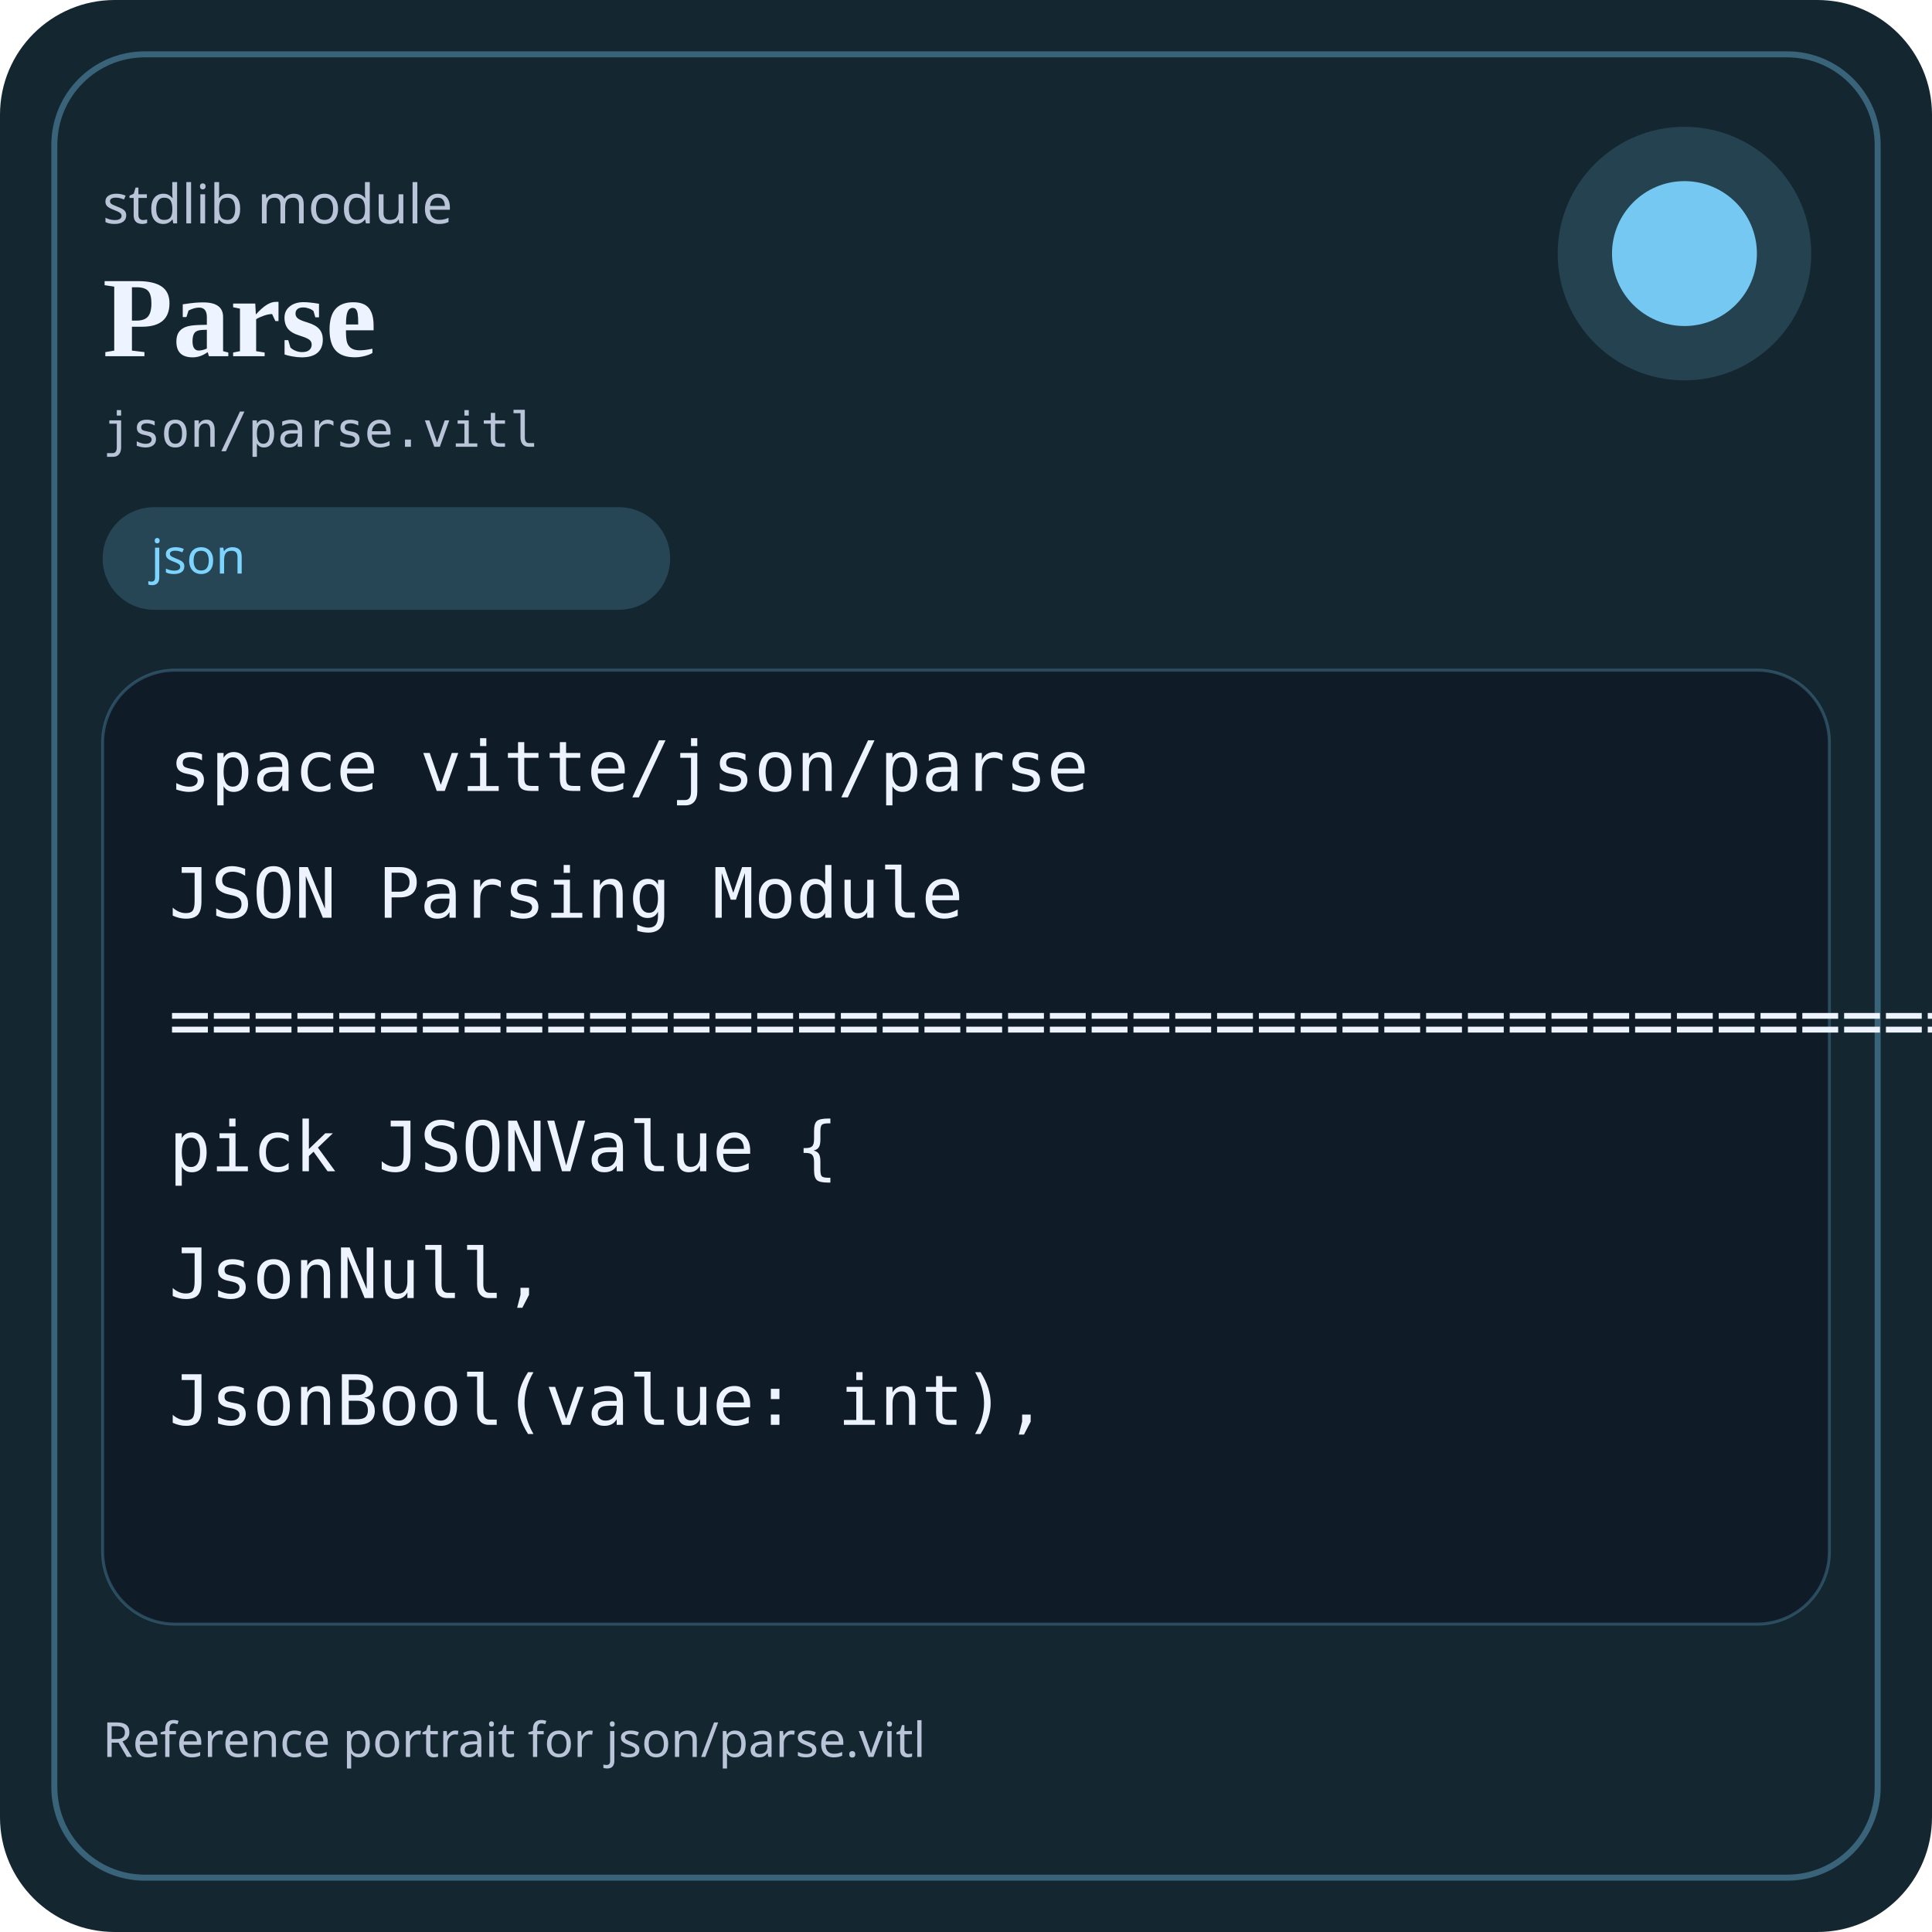
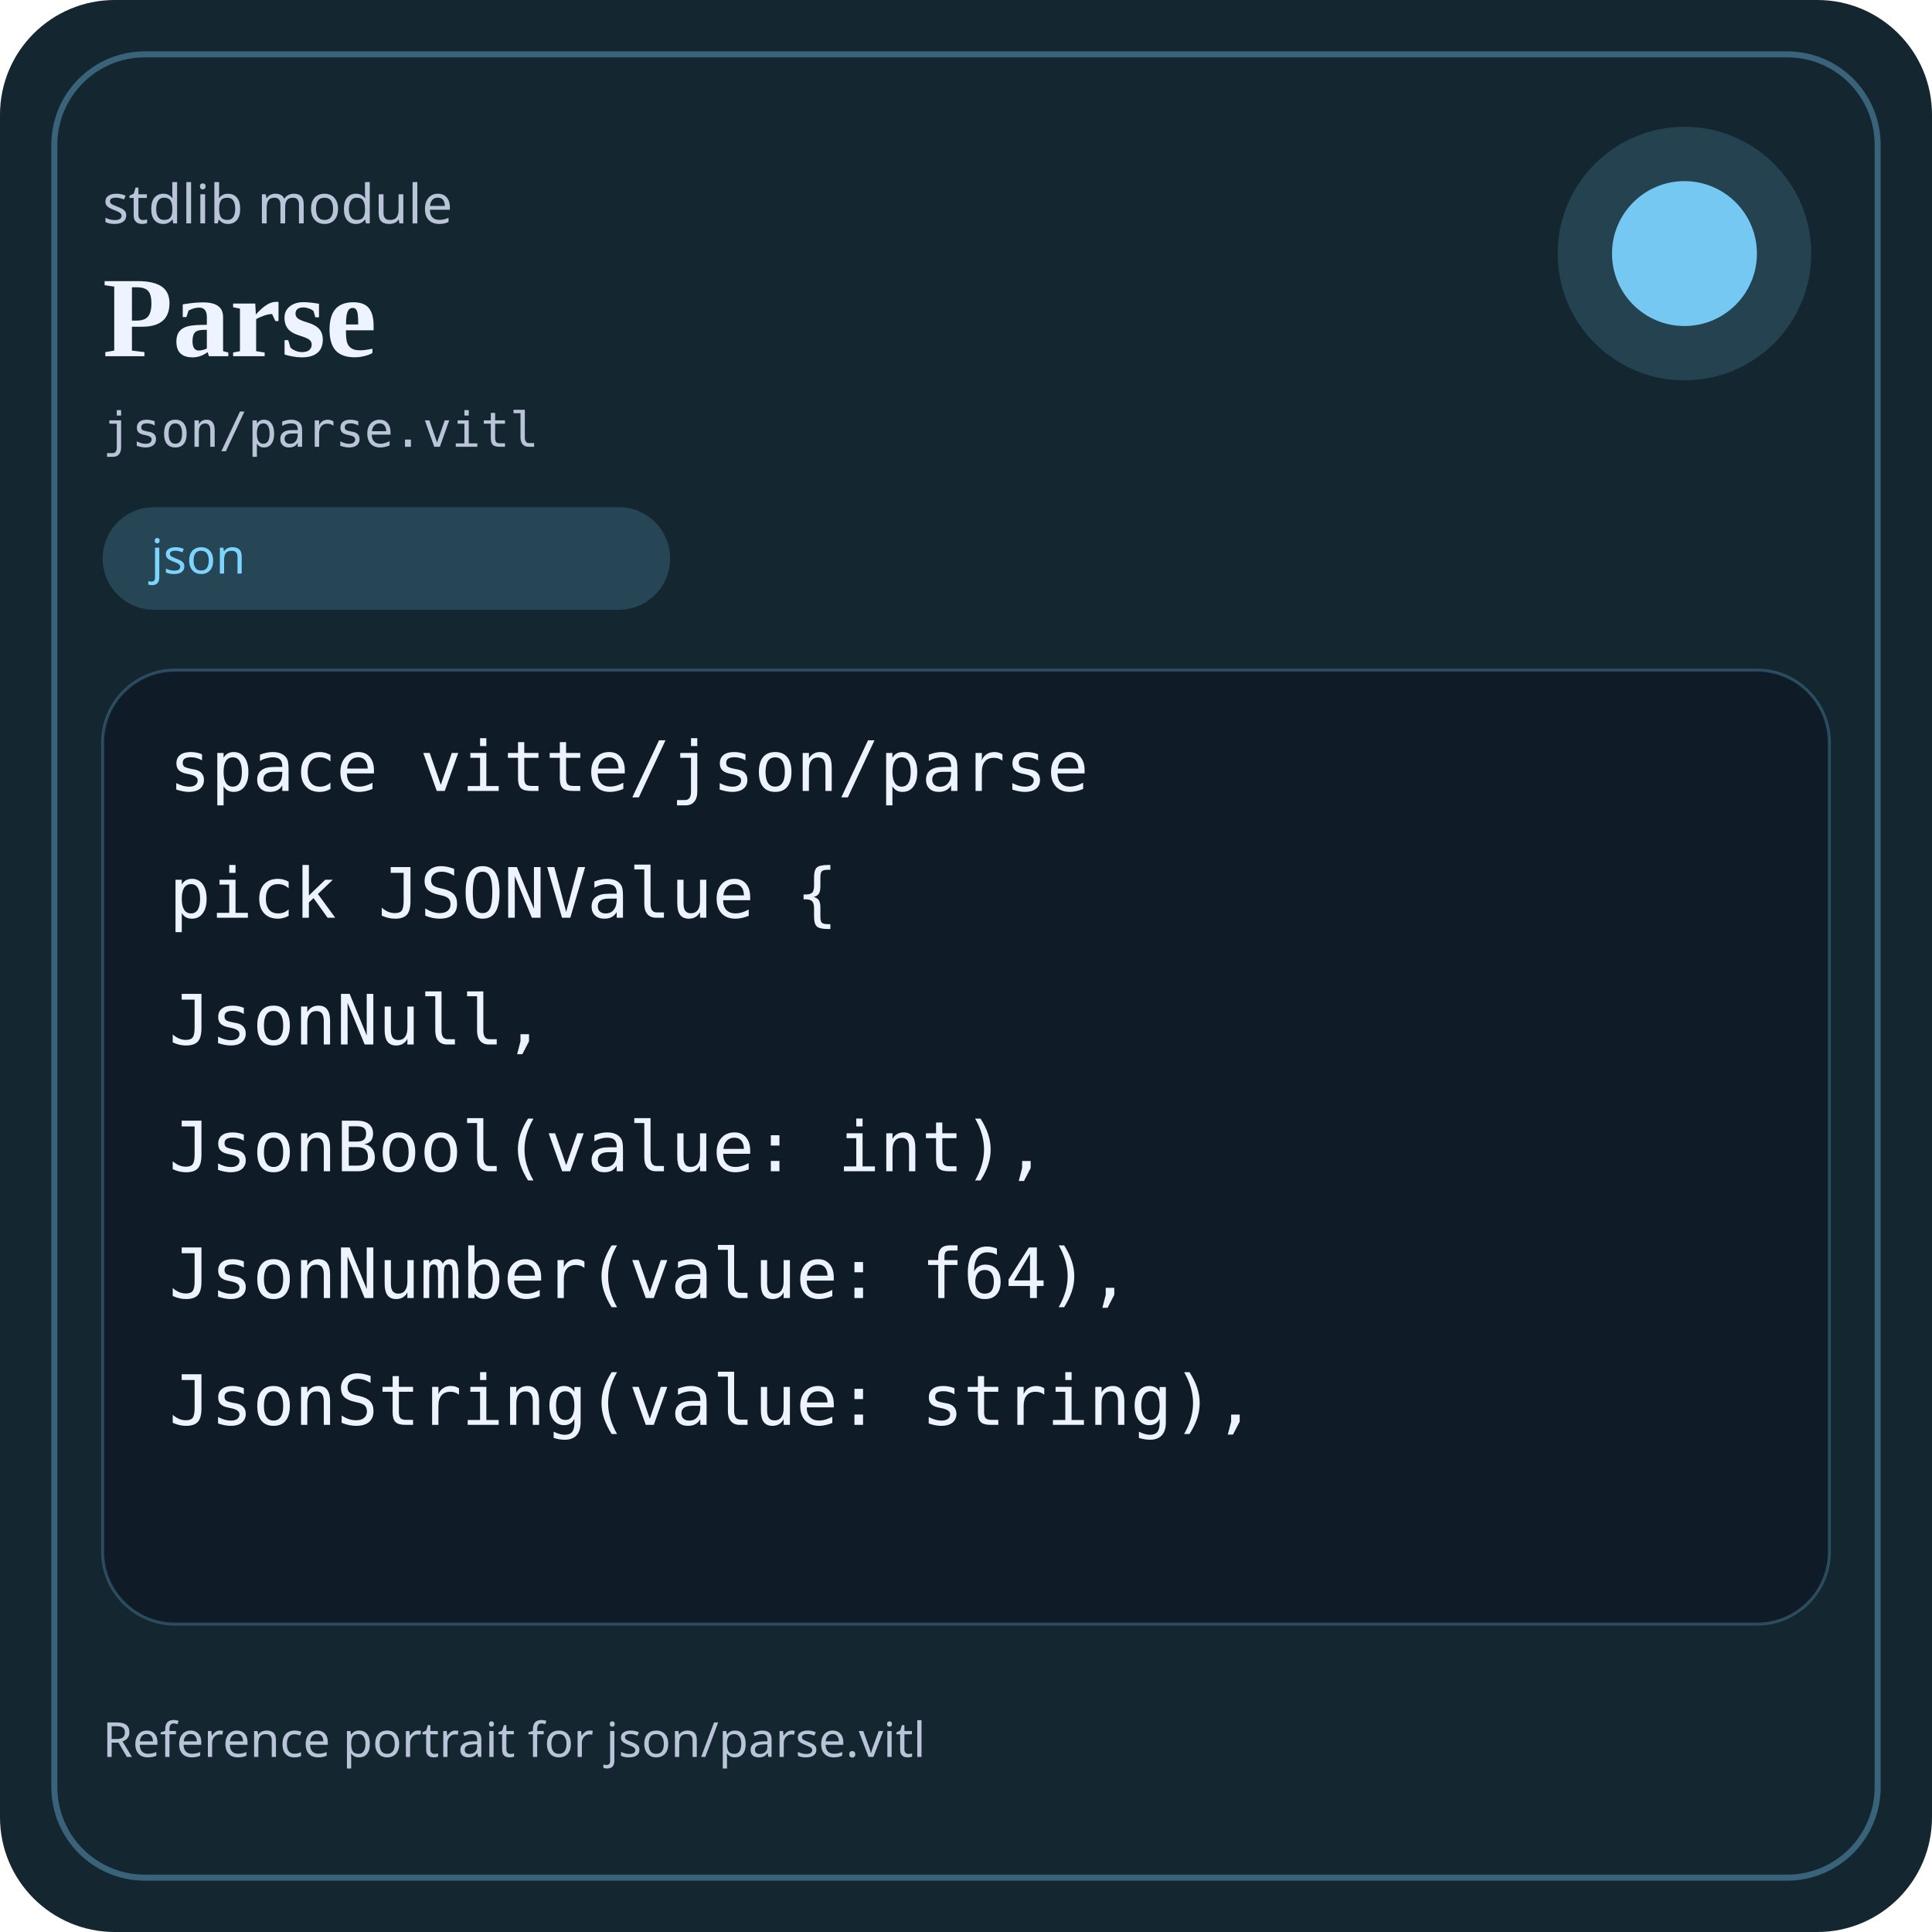
<svg xmlns="http://www.w3.org/2000/svg" width="640" height="640" viewBox="0 0 640 640" role="img" aria-labelledby="title desc">
  <rect width="640" height="640" rx="38" fill="#142630" />
  <rect x="18" y="18" width="604" height="604" rx="30" fill="none" stroke="#7cd4ff" stroke-opacity="0.35" stroke-width="2" />
  <circle cx="558" cy="84" r="42" fill="#7cd4ff" fill-opacity="0.16" />
  <circle cx="558" cy="84" r="24" fill="#7cd4ff" fill-opacity="0.92" />
  <text x="34" y="74" font-family="ui-sans-serif, system-ui, sans-serif" font-size="18" fill="#b9c4d8">stdlib module</text>
  <text x="34" y="118" font-family="Georgia, Times New Roman, serif" font-size="38" font-weight="700" fill="#eef4ff">Parse</text>
  <text x="34" y="148" font-family="ui-monospace, SFMono-Regular, Menlo, Consolas, monospace" font-size="16" fill="#b9c4d8">json/parse.vitl</text>
  <rect x="34" y="168" width="188" height="34" rx="17" fill="#7cd4ff" fill-opacity="0.18" />
  <text x="50" y="190" font-family="ui-sans-serif, system-ui, sans-serif" font-size="16" fill="#7cd4ff">json</text>
  <rect x="34" y="222" width="572" height="316" rx="24" fill="#0f1726" fill-opacity="0.74" stroke="#7cd4ff" stroke-opacity="0.24" />
  <text x="56" y="262" font-family="ui-monospace, SFMono-Regular, Menlo, Consolas, monospace" font-size="23" fill="#eef4ff">space vitte/json/parse</text>
-   <text x="56" y="304" font-family="ui-monospace, SFMono-Regular, Menlo, Consolas, monospace" font-size="23" fill="#eef4ff">   JSON Parsing Module</text>
-   <text x="56" y="346" font-family="ui-monospace, SFMono-Regular, Menlo, Consolas, monospace" font-size="23" fill="#eef4ff">   ========================================================= &gt;&gt;&gt;</text>
-   <text x="56" y="388" font-family="ui-monospace, SFMono-Regular, Menlo, Consolas, monospace" font-size="23" fill="#eef4ff">pick JSONValue {</text>
-   <text x="56" y="430" font-family="ui-monospace, SFMono-Regular, Menlo, Consolas, monospace" font-size="23" fill="#eef4ff">  JsonNull,</text>
-   <text x="56" y="472" font-family="ui-monospace, SFMono-Regular, Menlo, Consolas, monospace" font-size="23" fill="#eef4ff">  JsonBool(value: int),</text>
+   <text x="56" y="304" font-family="ui-monospace, SFMono-Regular, Menlo, Consolas, monospace" font-size="23" fill="#eef4ff">pick JSONValue {</text>
+   <text x="56" y="346" font-family="ui-monospace, SFMono-Regular, Menlo, Consolas, monospace" font-size="23" fill="#eef4ff">  JsonNull,</text>
+   <text x="56" y="388" font-family="ui-monospace, SFMono-Regular, Menlo, Consolas, monospace" font-size="23" fill="#eef4ff">  JsonBool(value: int),</text>
+   <text x="56" y="430" font-family="ui-monospace, SFMono-Regular, Menlo, Consolas, monospace" font-size="23" fill="#eef4ff">  JsonNumber(value: f64),</text>
+   <text x="56" y="472" font-family="ui-monospace, SFMono-Regular, Menlo, Consolas, monospace" font-size="23" fill="#eef4ff">  JsonString(value: string),</text>
  <text x="34" y="582" font-family="ui-sans-serif, system-ui, sans-serif" font-size="16" fill="#b9c4d8">Reference portrait for json/parse.vitl</text>
</svg>
